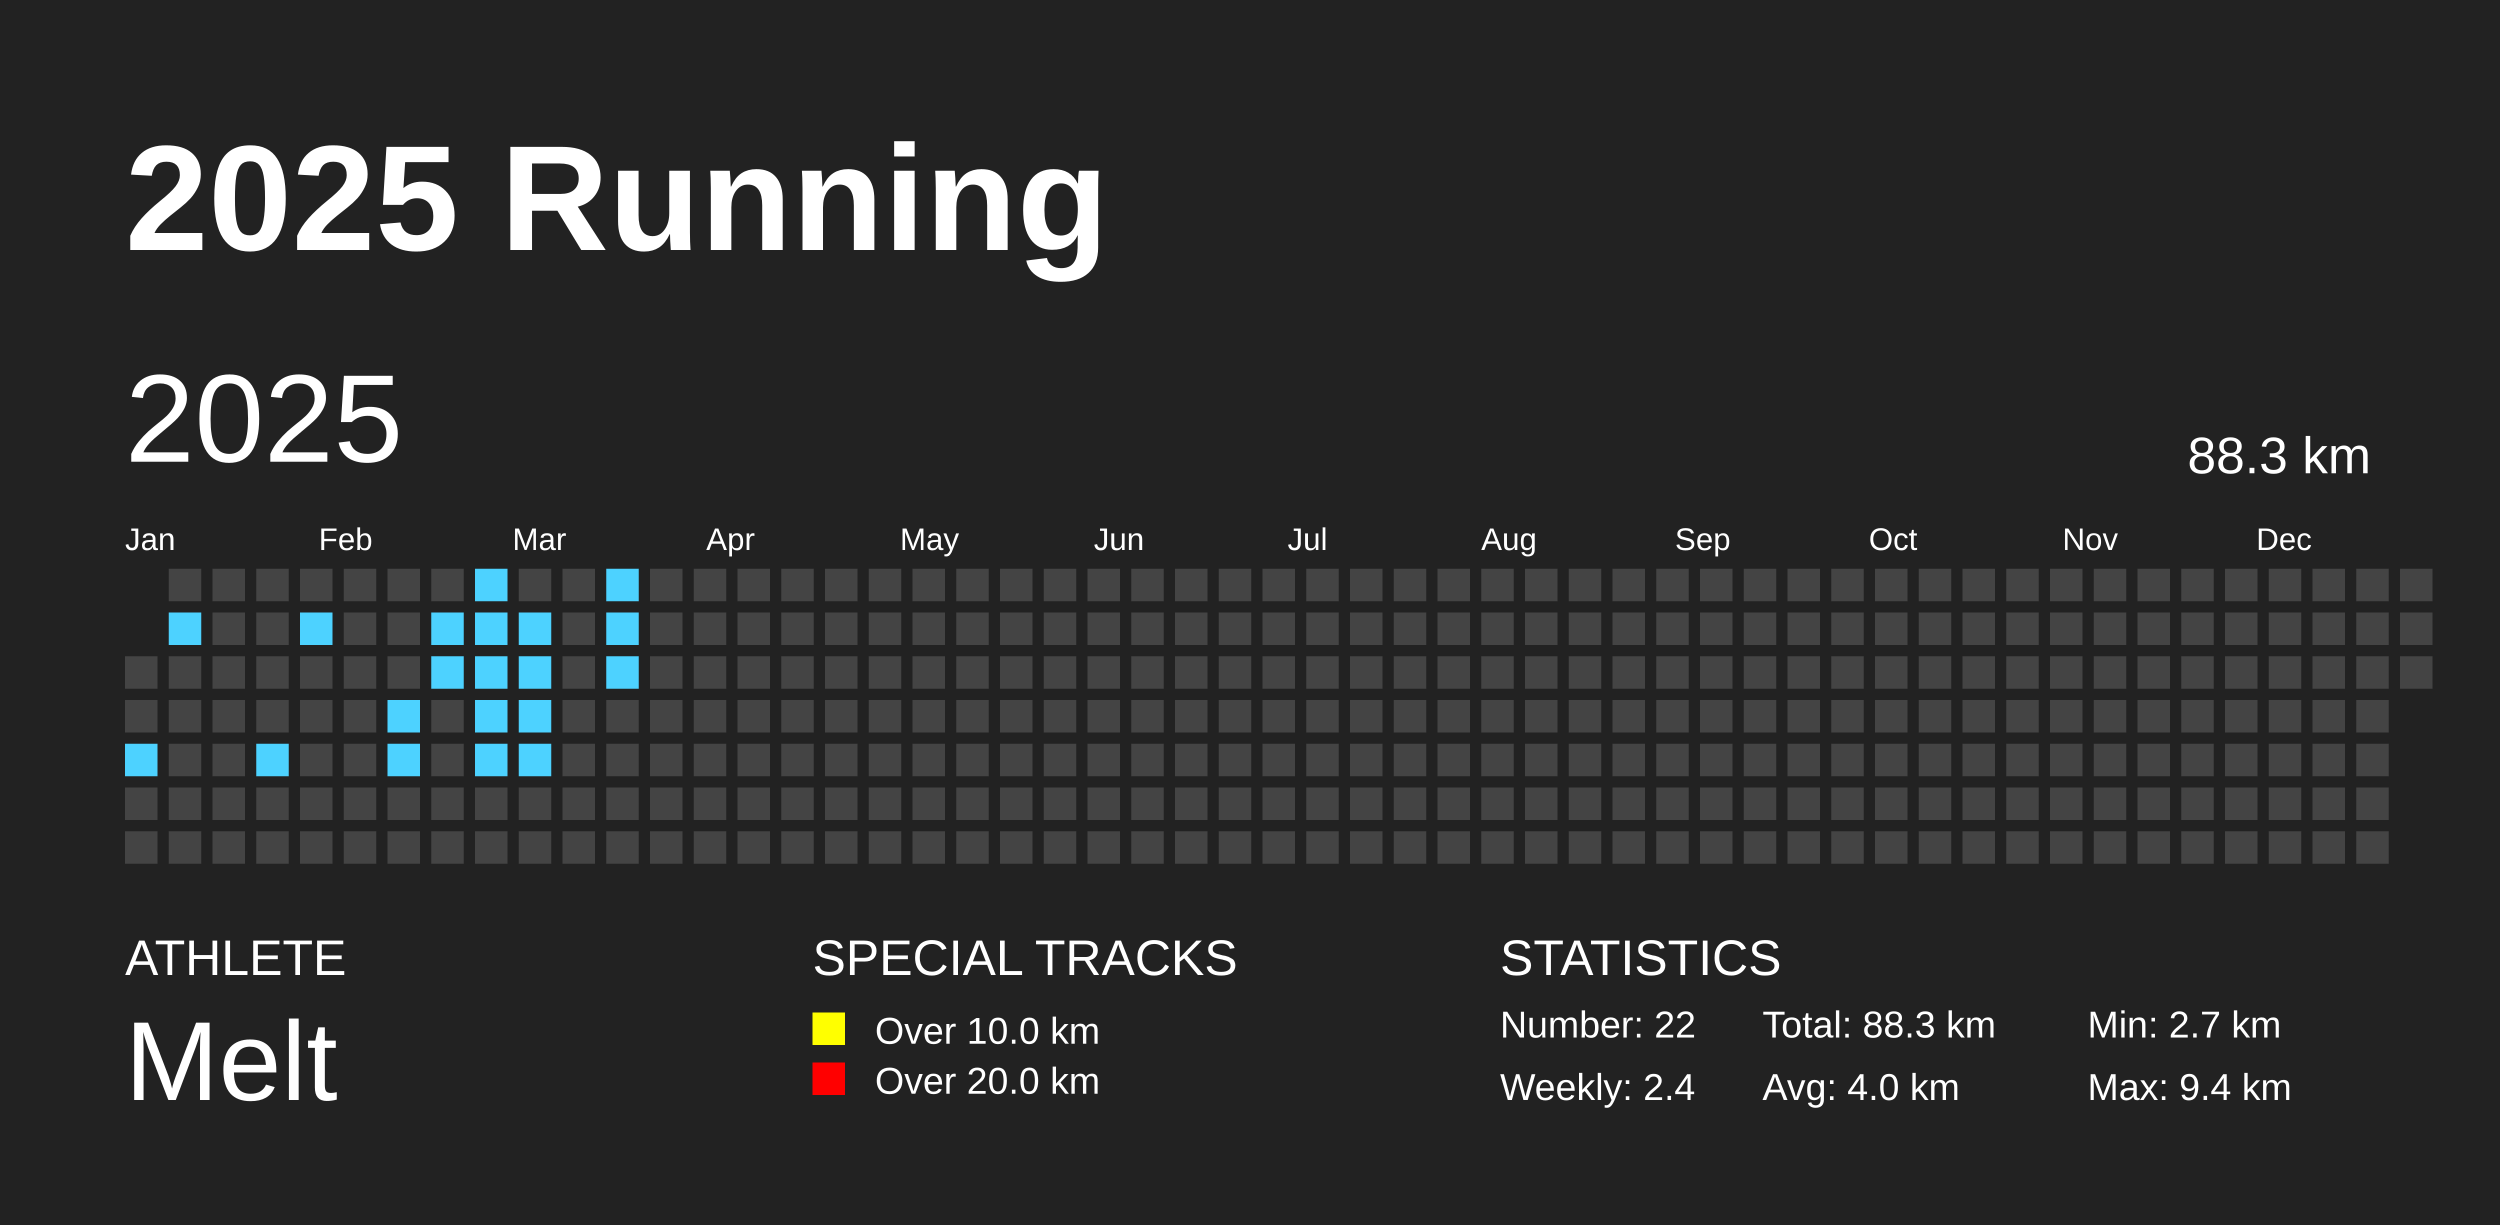
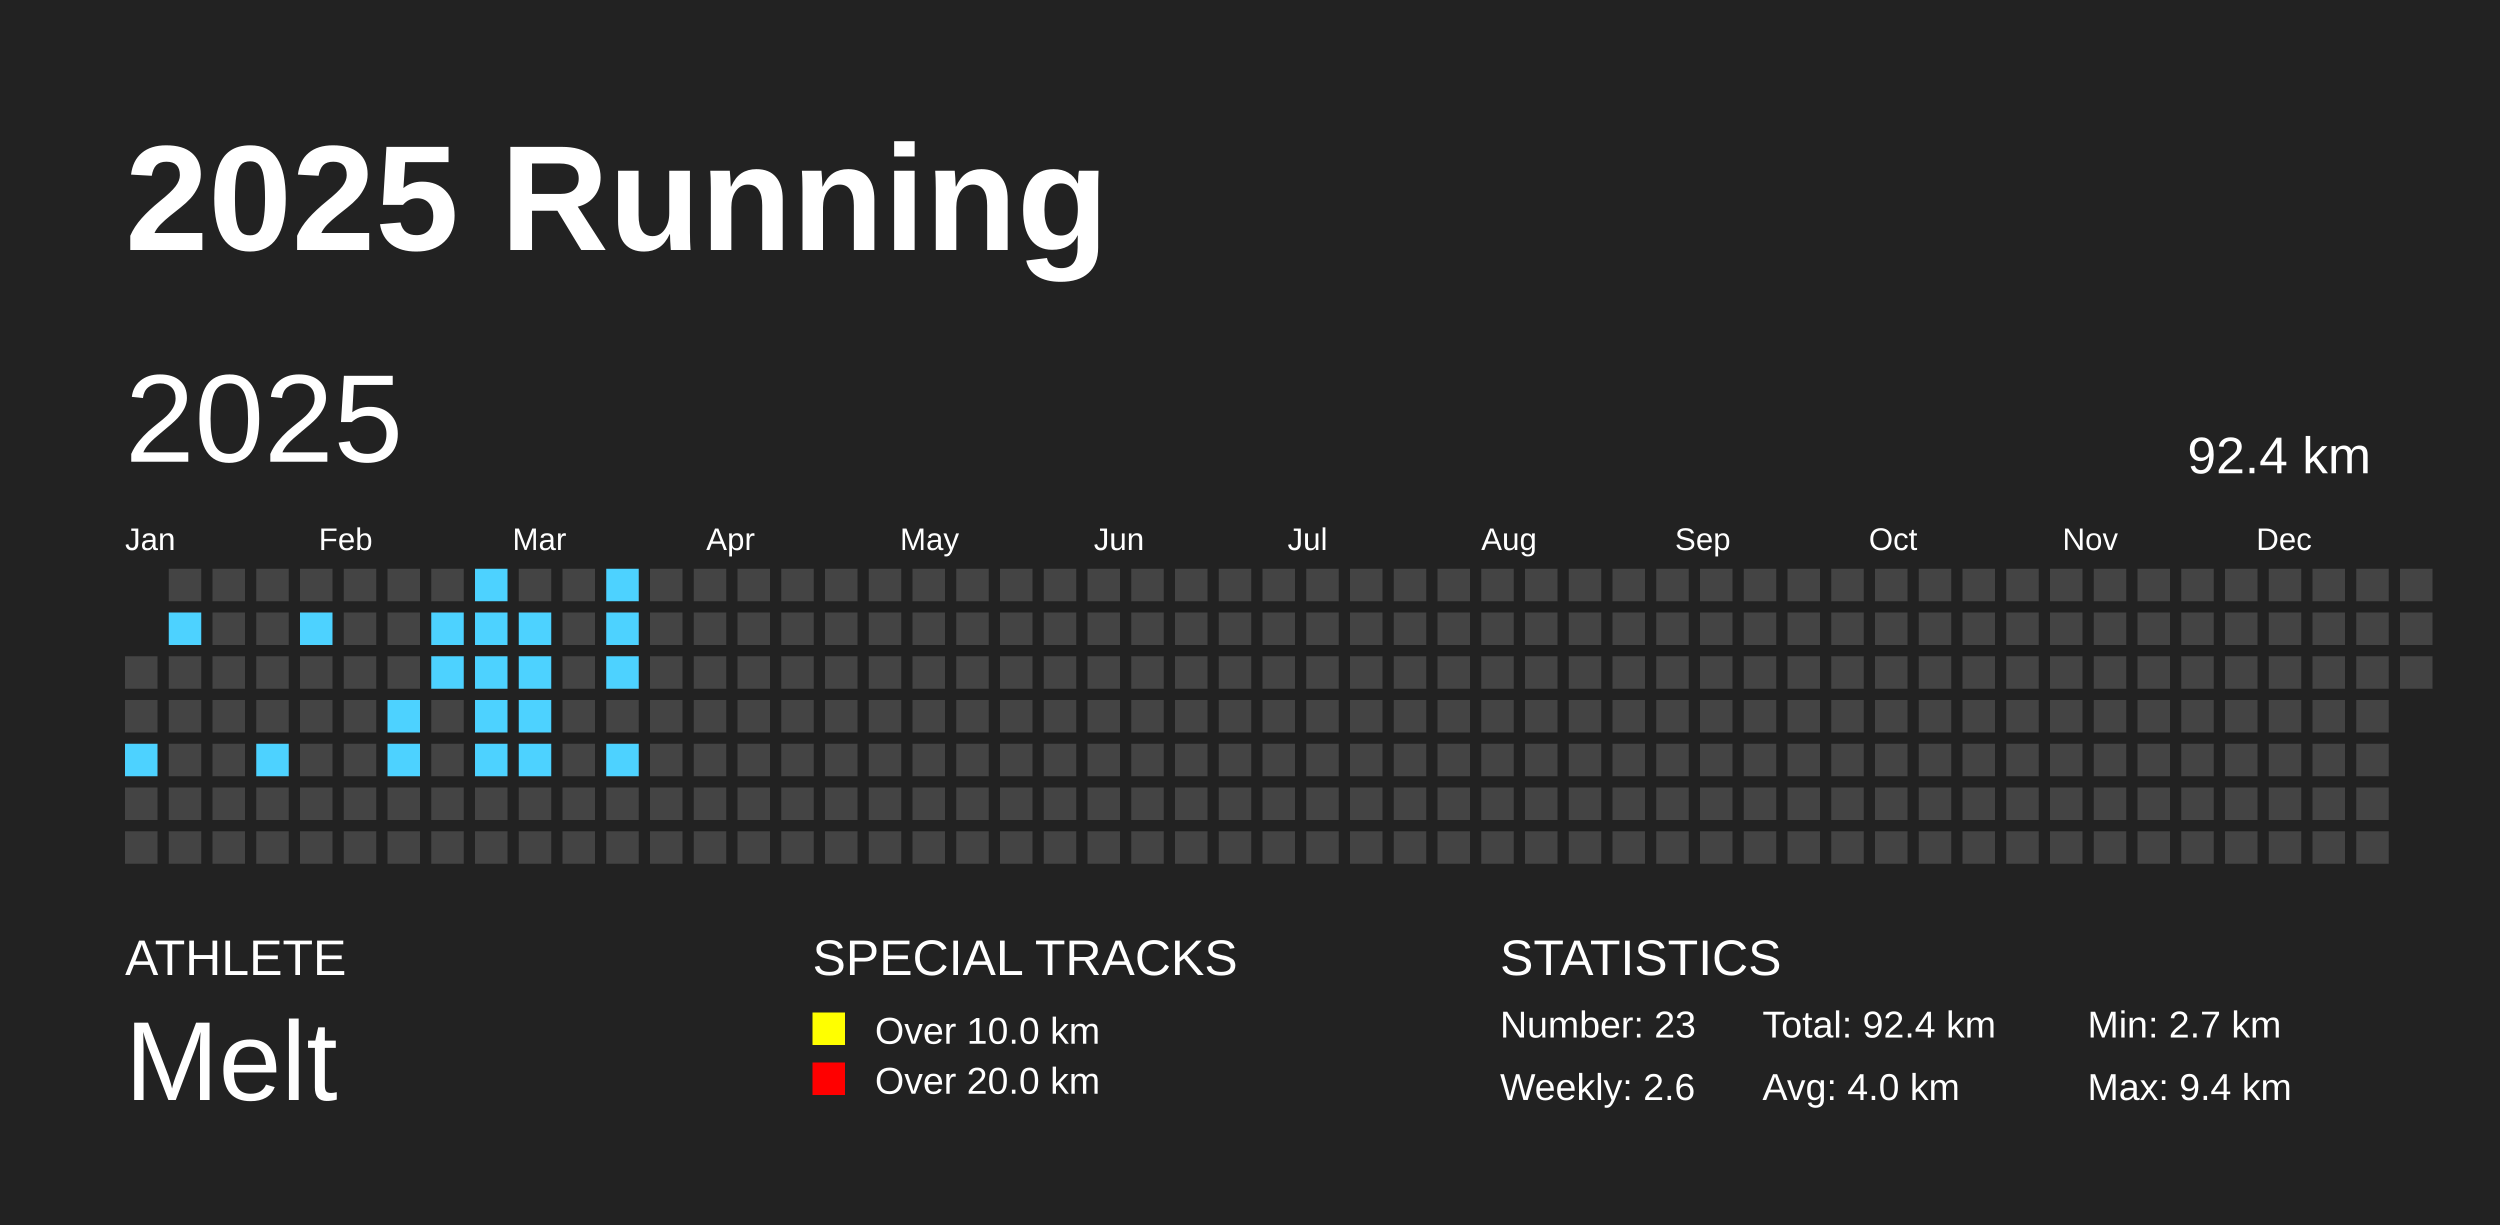
<svg xmlns="http://www.w3.org/2000/svg" baseProfile="full" height="98mm" version="1.1" viewBox="0,0,200,98" width="200mm">
  <defs />
  <rect fill="#222222" height="98" width="200" x="0" y="0" />
  <text fill="#FFFFFF" style="font-size:12px; font-family:Arial; font-weight:bold;" x="10" y="20">2025 Running</text>
  <text fill="#FFFFFF" style="font-size:4px; font-family:Arial" x="10" y="78">ATHLETE</text>
  <text fill="#FFFFFF" style="font-size:9px; font-family:Arial" x="10" y="88">Melt</text>
  <text fill="#FFFFFF" style="font-size:4px; font-family:Arial" x="65" y="78">SPECIAL TRACKS</text>
  <rect fill="yellow" height="2.6" width="2.6" x="65" y="81" />
  <text fill="#FFFFFF" style="font-size:3px; font-family:Arial" x="70" y="83.5">Over 10.0 km</text>
  <rect fill="red" height="2.6" width="2.6" x="65" y="85" />
  <text fill="#FFFFFF" style="font-size:3px; font-family:Arial" x="70" y="87.5">Over 20.0 km</text>
  <text fill="#FFFFFF" style="font-size:4px; font-family:Arial" x="120" y="78">STATISTICS</text>
-   <text fill="#FFFFFF" style="font-size:3px; font-family:Arial" x="120" y="83">Number: 22</text>
-   <text fill="#FFFFFF" style="font-size:3px; font-family:Arial" x="120" y="88">Weekly: 2.4</text>
-   <text fill="#FFFFFF" style="font-size:3px; font-family:Arial" x="141" y="83">Total: 88.3 km</text>
+   <text fill="#FFFFFF" style="font-size:3px; font-family:Arial" x="120" y="83">Number: 23</text>
+   <text fill="#FFFFFF" style="font-size:3px; font-family:Arial" x="120" y="88">Weekly: 2.6</text>
+   <text fill="#FFFFFF" style="font-size:3px; font-family:Arial" x="141" y="83">Total: 92.4 km</text>
  <text fill="#FFFFFF" style="font-size:3px; font-family:Arial" x="141" y="88">Avg: 4.0 km</text>
  <text fill="#FFFFFF" style="font-size:3px; font-family:Arial" x="167" y="83">Min: 2.7 km</text>
  <text fill="#FFFFFF" style="font-size:3px; font-family:Arial" x="167" y="88">Max: 9.4 km</text>
  <text dominant-baseline="hanging" fill="#FFFFFF" style="font-size:10.0px; font-family:Arial;" x="10" y="30">2025</text>
-   <text dominant-baseline="hanging" fill="#FFFFFF" style="font-size:4.125px; font-family:Arial;" x="175" y="35">88.3 km</text>
+   <text dominant-baseline="hanging" fill="#FFFFFF" style="font-size:4.125px; font-family:Arial;" x="175" y="35">92.4 km</text>
  <text fill="#FFFFFF" style="font-size:2.5px; font-family:Arial" x="10.0" y="44">Jan</text>
  <text fill="#FFFFFF" style="font-size:2.5px; font-family:Arial" x="25.5" y="44">Feb</text>
  <text fill="#FFFFFF" style="font-size:2.5px; font-family:Arial" x="41.0" y="44">Mar</text>
  <text fill="#FFFFFF" style="font-size:2.5px; font-family:Arial" x="56.5" y="44">Apr</text>
  <text fill="#FFFFFF" style="font-size:2.5px; font-family:Arial" x="72.0" y="44">May</text>
  <text fill="#FFFFFF" style="font-size:2.5px; font-family:Arial" x="87.5" y="44">Jun</text>
  <text fill="#FFFFFF" style="font-size:2.5px; font-family:Arial" x="103.0" y="44">Jul</text>
  <text fill="#FFFFFF" style="font-size:2.5px; font-family:Arial" x="118.5" y="44">Aug</text>
  <text fill="#FFFFFF" style="font-size:2.5px; font-family:Arial" x="134.0" y="44">Sep</text>
  <text fill="#FFFFFF" style="font-size:2.5px; font-family:Arial" x="149.5" y="44">Oct</text>
  <text fill="#FFFFFF" style="font-size:2.5px; font-family:Arial" x="165.0" y="44">Nov</text>
  <text fill="#FFFFFF" style="font-size:2.5px; font-family:Arial" x="180.5" y="44">Dec</text>
  <rect fill="#444444" height="2.6" width="2.6" x="10.0" y="52.5" />
  <rect fill="#444444" height="2.6" width="2.6" x="10.0" y="56.0" />
  <rect fill="#4DD2FF" height="2.6" width="2.6" x="10.0" y="59.5" />
  <rect fill="#444444" height="2.6" width="2.6" x="10.0" y="63.0" />
  <rect fill="#444444" height="2.6" width="2.6" x="10.0" y="66.5" />
  <rect fill="#444444" height="2.6" width="2.6" x="13.5" y="45.5" />
  <rect fill="#4DD2FF" height="2.6" width="2.6" x="13.5" y="49.0" />
  <rect fill="#444444" height="2.6" width="2.6" x="13.5" y="52.5" />
  <rect fill="#444444" height="2.6" width="2.6" x="13.5" y="56.0" />
  <rect fill="#444444" height="2.6" width="2.6" x="13.5" y="59.5" />
  <rect fill="#444444" height="2.6" width="2.6" x="13.5" y="63.0" />
  <rect fill="#444444" height="2.6" width="2.6" x="13.5" y="66.5" />
  <rect fill="#444444" height="2.6" width="2.6" x="17.0" y="45.5" />
  <rect fill="#444444" height="2.6" width="2.6" x="17.0" y="49.0" />
  <rect fill="#444444" height="2.6" width="2.6" x="17.0" y="52.5" />
  <rect fill="#444444" height="2.6" width="2.6" x="17.0" y="56.0" />
  <rect fill="#444444" height="2.6" width="2.6" x="17.0" y="59.5" />
  <rect fill="#444444" height="2.6" width="2.6" x="17.0" y="63.0" />
  <rect fill="#444444" height="2.6" width="2.6" x="17.0" y="66.5" />
  <rect fill="#444444" height="2.6" width="2.6" x="20.5" y="45.5" />
  <rect fill="#444444" height="2.6" width="2.6" x="20.5" y="49.0" />
  <rect fill="#444444" height="2.6" width="2.6" x="20.5" y="52.5" />
  <rect fill="#444444" height="2.6" width="2.6" x="20.5" y="56.0" />
  <rect fill="#4DD2FF" height="2.6" width="2.6" x="20.5" y="59.5" />
  <rect fill="#444444" height="2.6" width="2.6" x="20.5" y="63.0" />
  <rect fill="#444444" height="2.6" width="2.6" x="20.5" y="66.5" />
  <rect fill="#444444" height="2.6" width="2.6" x="24.0" y="45.5" />
  <rect fill="#4DD2FF" height="2.6" width="2.6" x="24.0" y="49.0" />
  <rect fill="#444444" height="2.6" width="2.6" x="24.0" y="52.5" />
  <rect fill="#444444" height="2.6" width="2.6" x="24.0" y="56.0" />
  <rect fill="#444444" height="2.6" width="2.6" x="24.0" y="59.5" />
  <rect fill="#444444" height="2.6" width="2.6" x="24.0" y="63.0" />
  <rect fill="#444444" height="2.6" width="2.6" x="24.0" y="66.5" />
  <rect fill="#444444" height="2.6" width="2.6" x="27.5" y="45.5" />
  <rect fill="#444444" height="2.6" width="2.6" x="27.5" y="49.0" />
  <rect fill="#444444" height="2.6" width="2.6" x="27.5" y="52.5" />
  <rect fill="#444444" height="2.6" width="2.6" x="27.5" y="56.0" />
  <rect fill="#444444" height="2.6" width="2.6" x="27.5" y="59.5" />
  <rect fill="#444444" height="2.6" width="2.6" x="27.5" y="63.0" />
  <rect fill="#444444" height="2.6" width="2.6" x="27.5" y="66.5" />
  <rect fill="#444444" height="2.6" width="2.6" x="31.0" y="45.5" />
  <rect fill="#444444" height="2.6" width="2.6" x="31.0" y="49.0" />
  <rect fill="#444444" height="2.6" width="2.6" x="31.0" y="52.5" />
  <rect fill="#4DD2FF" height="2.6" width="2.6" x="31.0" y="56.0" />
  <rect fill="#4DD2FF" height="2.6" width="2.6" x="31.0" y="59.5" />
  <rect fill="#444444" height="2.6" width="2.6" x="31.0" y="63.0" />
  <rect fill="#444444" height="2.6" width="2.6" x="31.0" y="66.5" />
  <rect fill="#444444" height="2.6" width="2.6" x="34.5" y="45.5" />
  <rect fill="#4DD2FF" height="2.6" width="2.6" x="34.5" y="49.0" />
  <rect fill="#4DD2FF" height="2.6" width="2.6" x="34.5" y="52.5" />
  <rect fill="#444444" height="2.6" width="2.6" x="34.5" y="56.0" />
  <rect fill="#444444" height="2.6" width="2.6" x="34.5" y="59.5" />
  <rect fill="#444444" height="2.6" width="2.6" x="34.5" y="63.0" />
  <rect fill="#444444" height="2.6" width="2.6" x="34.5" y="66.5" />
  <rect fill="#4DD2FF" height="2.6" width="2.6" x="38.0" y="45.5" />
  <rect fill="#4DD2FF" height="2.6" width="2.6" x="38.0" y="49.0" />
  <rect fill="#4DD2FF" height="2.6" width="2.6" x="38.0" y="52.5" />
  <rect fill="#4DD2FF" height="2.6" width="2.6" x="38.0" y="56.0" />
  <rect fill="#4DD2FF" height="2.6" width="2.6" x="38.0" y="59.5" />
  <rect fill="#444444" height="2.6" width="2.6" x="38.0" y="63.0" />
  <rect fill="#444444" height="2.6" width="2.6" x="38.0" y="66.5" />
  <rect fill="#444444" height="2.6" width="2.6" x="41.5" y="45.5" />
  <rect fill="#4DD2FF" height="2.6" width="2.6" x="41.5" y="49.0" />
  <rect fill="#4DD2FF" height="2.6" width="2.6" x="41.5" y="52.5" />
  <rect fill="#4DD2FF" height="2.6" width="2.6" x="41.5" y="56.0" />
  <rect fill="#4DD2FF" height="2.6" width="2.6" x="41.5" y="59.5" />
  <rect fill="#444444" height="2.6" width="2.6" x="41.5" y="63.0" />
  <rect fill="#444444" height="2.6" width="2.6" x="41.5" y="66.5" />
  <rect fill="#444444" height="2.6" width="2.6" x="45.0" y="45.5" />
  <rect fill="#444444" height="2.6" width="2.6" x="45.0" y="49.0" />
  <rect fill="#444444" height="2.6" width="2.6" x="45.0" y="52.5" />
  <rect fill="#444444" height="2.6" width="2.6" x="45.0" y="56.0" />
  <rect fill="#444444" height="2.6" width="2.6" x="45.0" y="59.5" />
  <rect fill="#444444" height="2.6" width="2.6" x="45.0" y="63.0" />
  <rect fill="#444444" height="2.6" width="2.6" x="45.0" y="66.5" />
  <rect fill="#4DD2FF" height="2.6" width="2.6" x="48.5" y="45.5" />
  <rect fill="#4DD2FF" height="2.6" width="2.6" x="48.5" y="49.0" />
  <rect fill="#4DD2FF" height="2.6" width="2.6" x="48.5" y="52.5" />
  <rect fill="#444444" height="2.6" width="2.6" x="48.5" y="56.0" />
-   <rect fill="#444444" height="2.6" width="2.6" x="48.5" y="59.5" />
+   <rect fill="#4DD2FF" height="2.6" width="2.6" x="48.5" y="59.5" />
  <rect fill="#444444" height="2.6" width="2.6" x="48.5" y="63.0" />
  <rect fill="#444444" height="2.6" width="2.6" x="48.5" y="66.5" />
  <rect fill="#444444" height="2.6" width="2.6" x="52.0" y="45.5" />
  <rect fill="#444444" height="2.6" width="2.6" x="52.0" y="49.0" />
  <rect fill="#444444" height="2.6" width="2.6" x="52.0" y="52.5" />
  <rect fill="#444444" height="2.6" width="2.6" x="52.0" y="56.0" />
  <rect fill="#444444" height="2.6" width="2.6" x="52.0" y="59.5" />
  <rect fill="#444444" height="2.6" width="2.6" x="52.0" y="63.0" />
  <rect fill="#444444" height="2.6" width="2.6" x="52.0" y="66.5" />
  <rect fill="#444444" height="2.6" width="2.6" x="55.5" y="45.5" />
  <rect fill="#444444" height="2.6" width="2.6" x="55.5" y="49.0" />
  <rect fill="#444444" height="2.6" width="2.6" x="55.5" y="52.5" />
  <rect fill="#444444" height="2.6" width="2.6" x="55.5" y="56.0" />
  <rect fill="#444444" height="2.6" width="2.6" x="55.5" y="59.5" />
  <rect fill="#444444" height="2.6" width="2.6" x="55.5" y="63.0" />
  <rect fill="#444444" height="2.6" width="2.6" x="55.5" y="66.5" />
  <rect fill="#444444" height="2.6" width="2.6" x="59.0" y="45.5" />
  <rect fill="#444444" height="2.6" width="2.6" x="59.0" y="49.0" />
  <rect fill="#444444" height="2.6" width="2.6" x="59.0" y="52.5" />
  <rect fill="#444444" height="2.6" width="2.6" x="59.0" y="56.0" />
  <rect fill="#444444" height="2.6" width="2.6" x="59.0" y="59.5" />
  <rect fill="#444444" height="2.6" width="2.6" x="59.0" y="63.0" />
  <rect fill="#444444" height="2.6" width="2.6" x="59.0" y="66.5" />
  <rect fill="#444444" height="2.6" width="2.6" x="62.5" y="45.5" />
  <rect fill="#444444" height="2.6" width="2.6" x="62.5" y="49.0" />
  <rect fill="#444444" height="2.6" width="2.6" x="62.5" y="52.5" />
  <rect fill="#444444" height="2.6" width="2.6" x="62.5" y="56.0" />
  <rect fill="#444444" height="2.6" width="2.6" x="62.5" y="59.5" />
  <rect fill="#444444" height="2.6" width="2.6" x="62.5" y="63.0" />
  <rect fill="#444444" height="2.6" width="2.6" x="62.5" y="66.5" />
  <rect fill="#444444" height="2.6" width="2.6" x="66.0" y="45.5" />
  <rect fill="#444444" height="2.6" width="2.6" x="66.0" y="49.0" />
  <rect fill="#444444" height="2.6" width="2.6" x="66.0" y="52.5" />
  <rect fill="#444444" height="2.6" width="2.6" x="66.0" y="56.0" />
  <rect fill="#444444" height="2.6" width="2.6" x="66.0" y="59.5" />
  <rect fill="#444444" height="2.6" width="2.6" x="66.0" y="63.0" />
  <rect fill="#444444" height="2.6" width="2.6" x="66.0" y="66.5" />
  <rect fill="#444444" height="2.6" width="2.6" x="69.5" y="45.5" />
  <rect fill="#444444" height="2.6" width="2.6" x="69.5" y="49.0" />
  <rect fill="#444444" height="2.6" width="2.6" x="69.5" y="52.5" />
  <rect fill="#444444" height="2.6" width="2.6" x="69.5" y="56.0" />
  <rect fill="#444444" height="2.6" width="2.6" x="69.5" y="59.5" />
  <rect fill="#444444" height="2.6" width="2.6" x="69.5" y="63.0" />
  <rect fill="#444444" height="2.6" width="2.6" x="69.5" y="66.5" />
  <rect fill="#444444" height="2.6" width="2.6" x="73.0" y="45.5" />
  <rect fill="#444444" height="2.6" width="2.6" x="73.0" y="49.0" />
  <rect fill="#444444" height="2.6" width="2.6" x="73.0" y="52.5" />
  <rect fill="#444444" height="2.6" width="2.6" x="73.0" y="56.0" />
  <rect fill="#444444" height="2.6" width="2.6" x="73.0" y="59.5" />
  <rect fill="#444444" height="2.6" width="2.6" x="73.0" y="63.0" />
  <rect fill="#444444" height="2.6" width="2.6" x="73.0" y="66.5" />
  <rect fill="#444444" height="2.6" width="2.6" x="76.5" y="45.5" />
  <rect fill="#444444" height="2.6" width="2.6" x="76.5" y="49.0" />
  <rect fill="#444444" height="2.6" width="2.6" x="76.5" y="52.5" />
  <rect fill="#444444" height="2.6" width="2.6" x="76.5" y="56.0" />
  <rect fill="#444444" height="2.6" width="2.6" x="76.5" y="59.5" />
  <rect fill="#444444" height="2.6" width="2.6" x="76.5" y="63.0" />
  <rect fill="#444444" height="2.6" width="2.6" x="76.5" y="66.5" />
  <rect fill="#444444" height="2.6" width="2.6" x="80.0" y="45.5" />
  <rect fill="#444444" height="2.6" width="2.6" x="80.0" y="49.0" />
  <rect fill="#444444" height="2.6" width="2.6" x="80.0" y="52.5" />
  <rect fill="#444444" height="2.6" width="2.6" x="80.0" y="56.0" />
  <rect fill="#444444" height="2.6" width="2.6" x="80.0" y="59.5" />
  <rect fill="#444444" height="2.6" width="2.6" x="80.0" y="63.0" />
  <rect fill="#444444" height="2.6" width="2.6" x="80.0" y="66.5" />
  <rect fill="#444444" height="2.6" width="2.6" x="83.5" y="45.5" />
  <rect fill="#444444" height="2.6" width="2.6" x="83.5" y="49.0" />
  <rect fill="#444444" height="2.6" width="2.6" x="83.5" y="52.5" />
  <rect fill="#444444" height="2.6" width="2.6" x="83.5" y="56.0" />
  <rect fill="#444444" height="2.6" width="2.6" x="83.5" y="59.5" />
  <rect fill="#444444" height="2.6" width="2.6" x="83.5" y="63.0" />
  <rect fill="#444444" height="2.6" width="2.6" x="83.5" y="66.5" />
  <rect fill="#444444" height="2.6" width="2.6" x="87.0" y="45.5" />
  <rect fill="#444444" height="2.6" width="2.6" x="87.0" y="49.0" />
  <rect fill="#444444" height="2.6" width="2.6" x="87.0" y="52.5" />
  <rect fill="#444444" height="2.6" width="2.6" x="87.0" y="56.0" />
  <rect fill="#444444" height="2.6" width="2.6" x="87.0" y="59.5" />
  <rect fill="#444444" height="2.6" width="2.6" x="87.0" y="63.0" />
  <rect fill="#444444" height="2.6" width="2.6" x="87.0" y="66.5" />
  <rect fill="#444444" height="2.6" width="2.6" x="90.5" y="45.5" />
  <rect fill="#444444" height="2.6" width="2.6" x="90.5" y="49.0" />
  <rect fill="#444444" height="2.6" width="2.6" x="90.5" y="52.5" />
  <rect fill="#444444" height="2.6" width="2.6" x="90.5" y="56.0" />
  <rect fill="#444444" height="2.6" width="2.6" x="90.5" y="59.5" />
  <rect fill="#444444" height="2.6" width="2.6" x="90.5" y="63.0" />
  <rect fill="#444444" height="2.6" width="2.6" x="90.5" y="66.5" />
  <rect fill="#444444" height="2.6" width="2.6" x="94.0" y="45.5" />
  <rect fill="#444444" height="2.6" width="2.6" x="94.0" y="49.0" />
  <rect fill="#444444" height="2.6" width="2.6" x="94.0" y="52.5" />
  <rect fill="#444444" height="2.6" width="2.6" x="94.0" y="56.0" />
  <rect fill="#444444" height="2.6" width="2.6" x="94.0" y="59.5" />
  <rect fill="#444444" height="2.6" width="2.6" x="94.0" y="63.0" />
  <rect fill="#444444" height="2.6" width="2.6" x="94.0" y="66.5" />
  <rect fill="#444444" height="2.6" width="2.6" x="97.5" y="45.5" />
  <rect fill="#444444" height="2.6" width="2.6" x="97.5" y="49.0" />
  <rect fill="#444444" height="2.6" width="2.6" x="97.5" y="52.5" />
  <rect fill="#444444" height="2.6" width="2.6" x="97.5" y="56.0" />
  <rect fill="#444444" height="2.6" width="2.6" x="97.5" y="59.5" />
  <rect fill="#444444" height="2.6" width="2.6" x="97.5" y="63.0" />
  <rect fill="#444444" height="2.6" width="2.6" x="97.5" y="66.5" />
  <rect fill="#444444" height="2.6" width="2.6" x="101.0" y="45.5" />
  <rect fill="#444444" height="2.6" width="2.6" x="101.0" y="49.0" />
  <rect fill="#444444" height="2.6" width="2.6" x="101.0" y="52.5" />
  <rect fill="#444444" height="2.6" width="2.6" x="101.0" y="56.0" />
  <rect fill="#444444" height="2.6" width="2.6" x="101.0" y="59.5" />
  <rect fill="#444444" height="2.6" width="2.6" x="101.0" y="63.0" />
  <rect fill="#444444" height="2.6" width="2.6" x="101.0" y="66.5" />
  <rect fill="#444444" height="2.6" width="2.6" x="104.5" y="45.5" />
  <rect fill="#444444" height="2.6" width="2.6" x="104.5" y="49.0" />
  <rect fill="#444444" height="2.6" width="2.6" x="104.5" y="52.5" />
  <rect fill="#444444" height="2.6" width="2.6" x="104.5" y="56.0" />
  <rect fill="#444444" height="2.6" width="2.6" x="104.5" y="59.5" />
  <rect fill="#444444" height="2.6" width="2.6" x="104.5" y="63.0" />
  <rect fill="#444444" height="2.6" width="2.6" x="104.5" y="66.5" />
  <rect fill="#444444" height="2.6" width="2.6" x="108.0" y="45.5" />
  <rect fill="#444444" height="2.6" width="2.6" x="108.0" y="49.0" />
  <rect fill="#444444" height="2.6" width="2.6" x="108.0" y="52.5" />
  <rect fill="#444444" height="2.6" width="2.6" x="108.0" y="56.0" />
  <rect fill="#444444" height="2.6" width="2.6" x="108.0" y="59.5" />
  <rect fill="#444444" height="2.6" width="2.6" x="108.0" y="63.0" />
  <rect fill="#444444" height="2.6" width="2.6" x="108.0" y="66.5" />
  <rect fill="#444444" height="2.6" width="2.6" x="111.5" y="45.5" />
  <rect fill="#444444" height="2.6" width="2.6" x="111.5" y="49.0" />
  <rect fill="#444444" height="2.6" width="2.6" x="111.5" y="52.5" />
  <rect fill="#444444" height="2.6" width="2.6" x="111.5" y="56.0" />
  <rect fill="#444444" height="2.6" width="2.6" x="111.5" y="59.5" />
  <rect fill="#444444" height="2.6" width="2.6" x="111.5" y="63.0" />
  <rect fill="#444444" height="2.6" width="2.6" x="111.5" y="66.5" />
  <rect fill="#444444" height="2.6" width="2.6" x="115.0" y="45.5" />
  <rect fill="#444444" height="2.6" width="2.6" x="115.0" y="49.0" />
  <rect fill="#444444" height="2.6" width="2.6" x="115.0" y="52.5" />
  <rect fill="#444444" height="2.6" width="2.6" x="115.0" y="56.0" />
  <rect fill="#444444" height="2.6" width="2.6" x="115.0" y="59.5" />
  <rect fill="#444444" height="2.6" width="2.6" x="115.0" y="63.0" />
  <rect fill="#444444" height="2.6" width="2.6" x="115.0" y="66.5" />
  <rect fill="#444444" height="2.6" width="2.6" x="118.5" y="45.5" />
  <rect fill="#444444" height="2.6" width="2.6" x="118.5" y="49.0" />
  <rect fill="#444444" height="2.6" width="2.6" x="118.5" y="52.5" />
  <rect fill="#444444" height="2.6" width="2.6" x="118.5" y="56.0" />
  <rect fill="#444444" height="2.6" width="2.6" x="118.5" y="59.5" />
  <rect fill="#444444" height="2.6" width="2.6" x="118.5" y="63.0" />
  <rect fill="#444444" height="2.6" width="2.6" x="118.5" y="66.5" />
  <rect fill="#444444" height="2.6" width="2.6" x="122.0" y="45.5" />
  <rect fill="#444444" height="2.6" width="2.6" x="122.0" y="49.0" />
  <rect fill="#444444" height="2.6" width="2.6" x="122.0" y="52.5" />
  <rect fill="#444444" height="2.6" width="2.6" x="122.0" y="56.0" />
  <rect fill="#444444" height="2.6" width="2.6" x="122.0" y="59.5" />
  <rect fill="#444444" height="2.6" width="2.6" x="122.0" y="63.0" />
  <rect fill="#444444" height="2.6" width="2.6" x="122.0" y="66.5" />
  <rect fill="#444444" height="2.6" width="2.6" x="125.5" y="45.5" />
  <rect fill="#444444" height="2.6" width="2.6" x="125.5" y="49.0" />
  <rect fill="#444444" height="2.6" width="2.6" x="125.5" y="52.5" />
  <rect fill="#444444" height="2.6" width="2.6" x="125.5" y="56.0" />
  <rect fill="#444444" height="2.6" width="2.6" x="125.5" y="59.5" />
  <rect fill="#444444" height="2.6" width="2.6" x="125.5" y="63.0" />
  <rect fill="#444444" height="2.6" width="2.6" x="125.5" y="66.5" />
  <rect fill="#444444" height="2.6" width="2.6" x="129.0" y="45.5" />
  <rect fill="#444444" height="2.6" width="2.6" x="129.0" y="49.0" />
  <rect fill="#444444" height="2.6" width="2.6" x="129.0" y="52.5" />
  <rect fill="#444444" height="2.6" width="2.6" x="129.0" y="56.0" />
  <rect fill="#444444" height="2.6" width="2.6" x="129.0" y="59.5" />
  <rect fill="#444444" height="2.6" width="2.6" x="129.0" y="63.0" />
  <rect fill="#444444" height="2.6" width="2.6" x="129.0" y="66.5" />
  <rect fill="#444444" height="2.6" width="2.6" x="132.5" y="45.5" />
  <rect fill="#444444" height="2.6" width="2.6" x="132.5" y="49.0" />
  <rect fill="#444444" height="2.6" width="2.6" x="132.5" y="52.5" />
  <rect fill="#444444" height="2.6" width="2.6" x="132.5" y="56.0" />
  <rect fill="#444444" height="2.6" width="2.6" x="132.5" y="59.5" />
  <rect fill="#444444" height="2.6" width="2.6" x="132.5" y="63.0" />
  <rect fill="#444444" height="2.6" width="2.6" x="132.5" y="66.5" />
  <rect fill="#444444" height="2.6" width="2.6" x="136.0" y="45.5" />
  <rect fill="#444444" height="2.6" width="2.6" x="136.0" y="49.0" />
  <rect fill="#444444" height="2.6" width="2.6" x="136.0" y="52.5" />
  <rect fill="#444444" height="2.6" width="2.6" x="136.0" y="56.0" />
  <rect fill="#444444" height="2.6" width="2.6" x="136.0" y="59.5" />
  <rect fill="#444444" height="2.6" width="2.6" x="136.0" y="63.0" />
  <rect fill="#444444" height="2.6" width="2.6" x="136.0" y="66.5" />
  <rect fill="#444444" height="2.6" width="2.6" x="139.5" y="45.5" />
  <rect fill="#444444" height="2.6" width="2.6" x="139.5" y="49.0" />
  <rect fill="#444444" height="2.6" width="2.6" x="139.5" y="52.5" />
  <rect fill="#444444" height="2.6" width="2.6" x="139.5" y="56.0" />
  <rect fill="#444444" height="2.6" width="2.6" x="139.5" y="59.5" />
  <rect fill="#444444" height="2.6" width="2.6" x="139.5" y="63.0" />
  <rect fill="#444444" height="2.6" width="2.6" x="139.5" y="66.5" />
  <rect fill="#444444" height="2.6" width="2.6" x="143.0" y="45.5" />
  <rect fill="#444444" height="2.6" width="2.6" x="143.0" y="49.0" />
  <rect fill="#444444" height="2.6" width="2.6" x="143.0" y="52.5" />
  <rect fill="#444444" height="2.6" width="2.6" x="143.0" y="56.0" />
  <rect fill="#444444" height="2.6" width="2.6" x="143.0" y="59.5" />
  <rect fill="#444444" height="2.6" width="2.6" x="143.0" y="63.0" />
  <rect fill="#444444" height="2.6" width="2.6" x="143.0" y="66.5" />
  <rect fill="#444444" height="2.6" width="2.6" x="146.5" y="45.5" />
  <rect fill="#444444" height="2.6" width="2.6" x="146.5" y="49.0" />
  <rect fill="#444444" height="2.6" width="2.6" x="146.5" y="52.5" />
  <rect fill="#444444" height="2.6" width="2.6" x="146.5" y="56.0" />
  <rect fill="#444444" height="2.6" width="2.6" x="146.5" y="59.5" />
  <rect fill="#444444" height="2.6" width="2.6" x="146.5" y="63.0" />
  <rect fill="#444444" height="2.6" width="2.6" x="146.5" y="66.5" />
  <rect fill="#444444" height="2.6" width="2.6" x="150.0" y="45.5" />
  <rect fill="#444444" height="2.6" width="2.6" x="150.0" y="49.0" />
  <rect fill="#444444" height="2.6" width="2.6" x="150.0" y="52.5" />
  <rect fill="#444444" height="2.6" width="2.6" x="150.0" y="56.0" />
  <rect fill="#444444" height="2.6" width="2.6" x="150.0" y="59.5" />
  <rect fill="#444444" height="2.6" width="2.6" x="150.0" y="63.0" />
  <rect fill="#444444" height="2.6" width="2.6" x="150.0" y="66.5" />
  <rect fill="#444444" height="2.6" width="2.6" x="153.5" y="45.5" />
  <rect fill="#444444" height="2.6" width="2.6" x="153.5" y="49.0" />
  <rect fill="#444444" height="2.6" width="2.6" x="153.5" y="52.5" />
  <rect fill="#444444" height="2.6" width="2.6" x="153.5" y="56.0" />
  <rect fill="#444444" height="2.6" width="2.6" x="153.5" y="59.5" />
  <rect fill="#444444" height="2.6" width="2.6" x="153.5" y="63.0" />
  <rect fill="#444444" height="2.6" width="2.6" x="153.5" y="66.5" />
  <rect fill="#444444" height="2.6" width="2.6" x="157.0" y="45.5" />
  <rect fill="#444444" height="2.6" width="2.6" x="157.0" y="49.0" />
  <rect fill="#444444" height="2.6" width="2.6" x="157.0" y="52.5" />
  <rect fill="#444444" height="2.6" width="2.6" x="157.0" y="56.0" />
  <rect fill="#444444" height="2.6" width="2.6" x="157.0" y="59.5" />
  <rect fill="#444444" height="2.6" width="2.6" x="157.0" y="63.0" />
  <rect fill="#444444" height="2.6" width="2.6" x="157.0" y="66.5" />
  <rect fill="#444444" height="2.6" width="2.6" x="160.5" y="45.5" />
  <rect fill="#444444" height="2.6" width="2.6" x="160.5" y="49.0" />
  <rect fill="#444444" height="2.6" width="2.6" x="160.5" y="52.5" />
  <rect fill="#444444" height="2.6" width="2.6" x="160.5" y="56.0" />
  <rect fill="#444444" height="2.6" width="2.6" x="160.5" y="59.5" />
  <rect fill="#444444" height="2.6" width="2.6" x="160.5" y="63.0" />
  <rect fill="#444444" height="2.6" width="2.6" x="160.5" y="66.5" />
  <rect fill="#444444" height="2.6" width="2.6" x="164.0" y="45.5" />
  <rect fill="#444444" height="2.6" width="2.6" x="164.0" y="49.0" />
  <rect fill="#444444" height="2.6" width="2.6" x="164.0" y="52.5" />
  <rect fill="#444444" height="2.6" width="2.6" x="164.0" y="56.0" />
  <rect fill="#444444" height="2.6" width="2.6" x="164.0" y="59.5" />
  <rect fill="#444444" height="2.6" width="2.6" x="164.0" y="63.0" />
  <rect fill="#444444" height="2.6" width="2.6" x="164.0" y="66.5" />
  <rect fill="#444444" height="2.6" width="2.6" x="167.5" y="45.5" />
  <rect fill="#444444" height="2.6" width="2.6" x="167.5" y="49.0" />
  <rect fill="#444444" height="2.6" width="2.6" x="167.5" y="52.5" />
  <rect fill="#444444" height="2.6" width="2.6" x="167.5" y="56.0" />
  <rect fill="#444444" height="2.6" width="2.6" x="167.5" y="59.5" />
  <rect fill="#444444" height="2.6" width="2.6" x="167.5" y="63.0" />
  <rect fill="#444444" height="2.6" width="2.6" x="167.5" y="66.5" />
  <rect fill="#444444" height="2.6" width="2.6" x="171.0" y="45.5" />
  <rect fill="#444444" height="2.6" width="2.6" x="171.0" y="49.0" />
  <rect fill="#444444" height="2.6" width="2.6" x="171.0" y="52.5" />
  <rect fill="#444444" height="2.6" width="2.6" x="171.0" y="56.0" />
  <rect fill="#444444" height="2.6" width="2.6" x="171.0" y="59.5" />
  <rect fill="#444444" height="2.6" width="2.6" x="171.0" y="63.0" />
  <rect fill="#444444" height="2.6" width="2.6" x="171.0" y="66.5" />
  <rect fill="#444444" height="2.6" width="2.6" x="174.5" y="45.5" />
  <rect fill="#444444" height="2.6" width="2.6" x="174.5" y="49.0" />
  <rect fill="#444444" height="2.6" width="2.6" x="174.5" y="52.5" />
  <rect fill="#444444" height="2.6" width="2.6" x="174.5" y="56.0" />
  <rect fill="#444444" height="2.6" width="2.6" x="174.5" y="59.5" />
  <rect fill="#444444" height="2.6" width="2.6" x="174.5" y="63.0" />
  <rect fill="#444444" height="2.6" width="2.6" x="174.5" y="66.5" />
  <rect fill="#444444" height="2.6" width="2.6" x="178.0" y="45.5" />
  <rect fill="#444444" height="2.6" width="2.6" x="178.0" y="49.0" />
  <rect fill="#444444" height="2.6" width="2.6" x="178.0" y="52.5" />
  <rect fill="#444444" height="2.6" width="2.6" x="178.0" y="56.0" />
  <rect fill="#444444" height="2.6" width="2.6" x="178.0" y="59.5" />
  <rect fill="#444444" height="2.6" width="2.6" x="178.0" y="63.0" />
  <rect fill="#444444" height="2.6" width="2.6" x="178.0" y="66.5" />
  <rect fill="#444444" height="2.6" width="2.6" x="181.5" y="45.5" />
  <rect fill="#444444" height="2.6" width="2.6" x="181.5" y="49.0" />
  <rect fill="#444444" height="2.6" width="2.6" x="181.5" y="52.5" />
  <rect fill="#444444" height="2.6" width="2.6" x="181.5" y="56.0" />
  <rect fill="#444444" height="2.6" width="2.6" x="181.5" y="59.5" />
  <rect fill="#444444" height="2.6" width="2.6" x="181.5" y="63.0" />
  <rect fill="#444444" height="2.6" width="2.6" x="181.5" y="66.5" />
  <rect fill="#444444" height="2.6" width="2.6" x="185.0" y="45.5" />
  <rect fill="#444444" height="2.6" width="2.6" x="185.0" y="49.0" />
  <rect fill="#444444" height="2.6" width="2.6" x="185.0" y="52.5" />
  <rect fill="#444444" height="2.6" width="2.6" x="185.0" y="56.0" />
  <rect fill="#444444" height="2.6" width="2.6" x="185.0" y="59.5" />
  <rect fill="#444444" height="2.6" width="2.6" x="185.0" y="63.0" />
  <rect fill="#444444" height="2.6" width="2.6" x="185.0" y="66.5" />
  <rect fill="#444444" height="2.6" width="2.6" x="188.5" y="45.5" />
  <rect fill="#444444" height="2.6" width="2.6" x="188.5" y="49.0" />
  <rect fill="#444444" height="2.6" width="2.6" x="188.5" y="52.5" />
  <rect fill="#444444" height="2.6" width="2.6" x="188.5" y="56.0" />
  <rect fill="#444444" height="2.6" width="2.6" x="188.5" y="59.5" />
  <rect fill="#444444" height="2.6" width="2.6" x="188.5" y="63.0" />
  <rect fill="#444444" height="2.6" width="2.6" x="188.5" y="66.5" />
  <rect fill="#444444" height="2.6" width="2.6" x="192.0" y="45.5" />
  <rect fill="#444444" height="2.6" width="2.6" x="192.0" y="49.0" />
  <rect fill="#444444" height="2.6" width="2.6" x="192.0" y="52.5" />
</svg>
